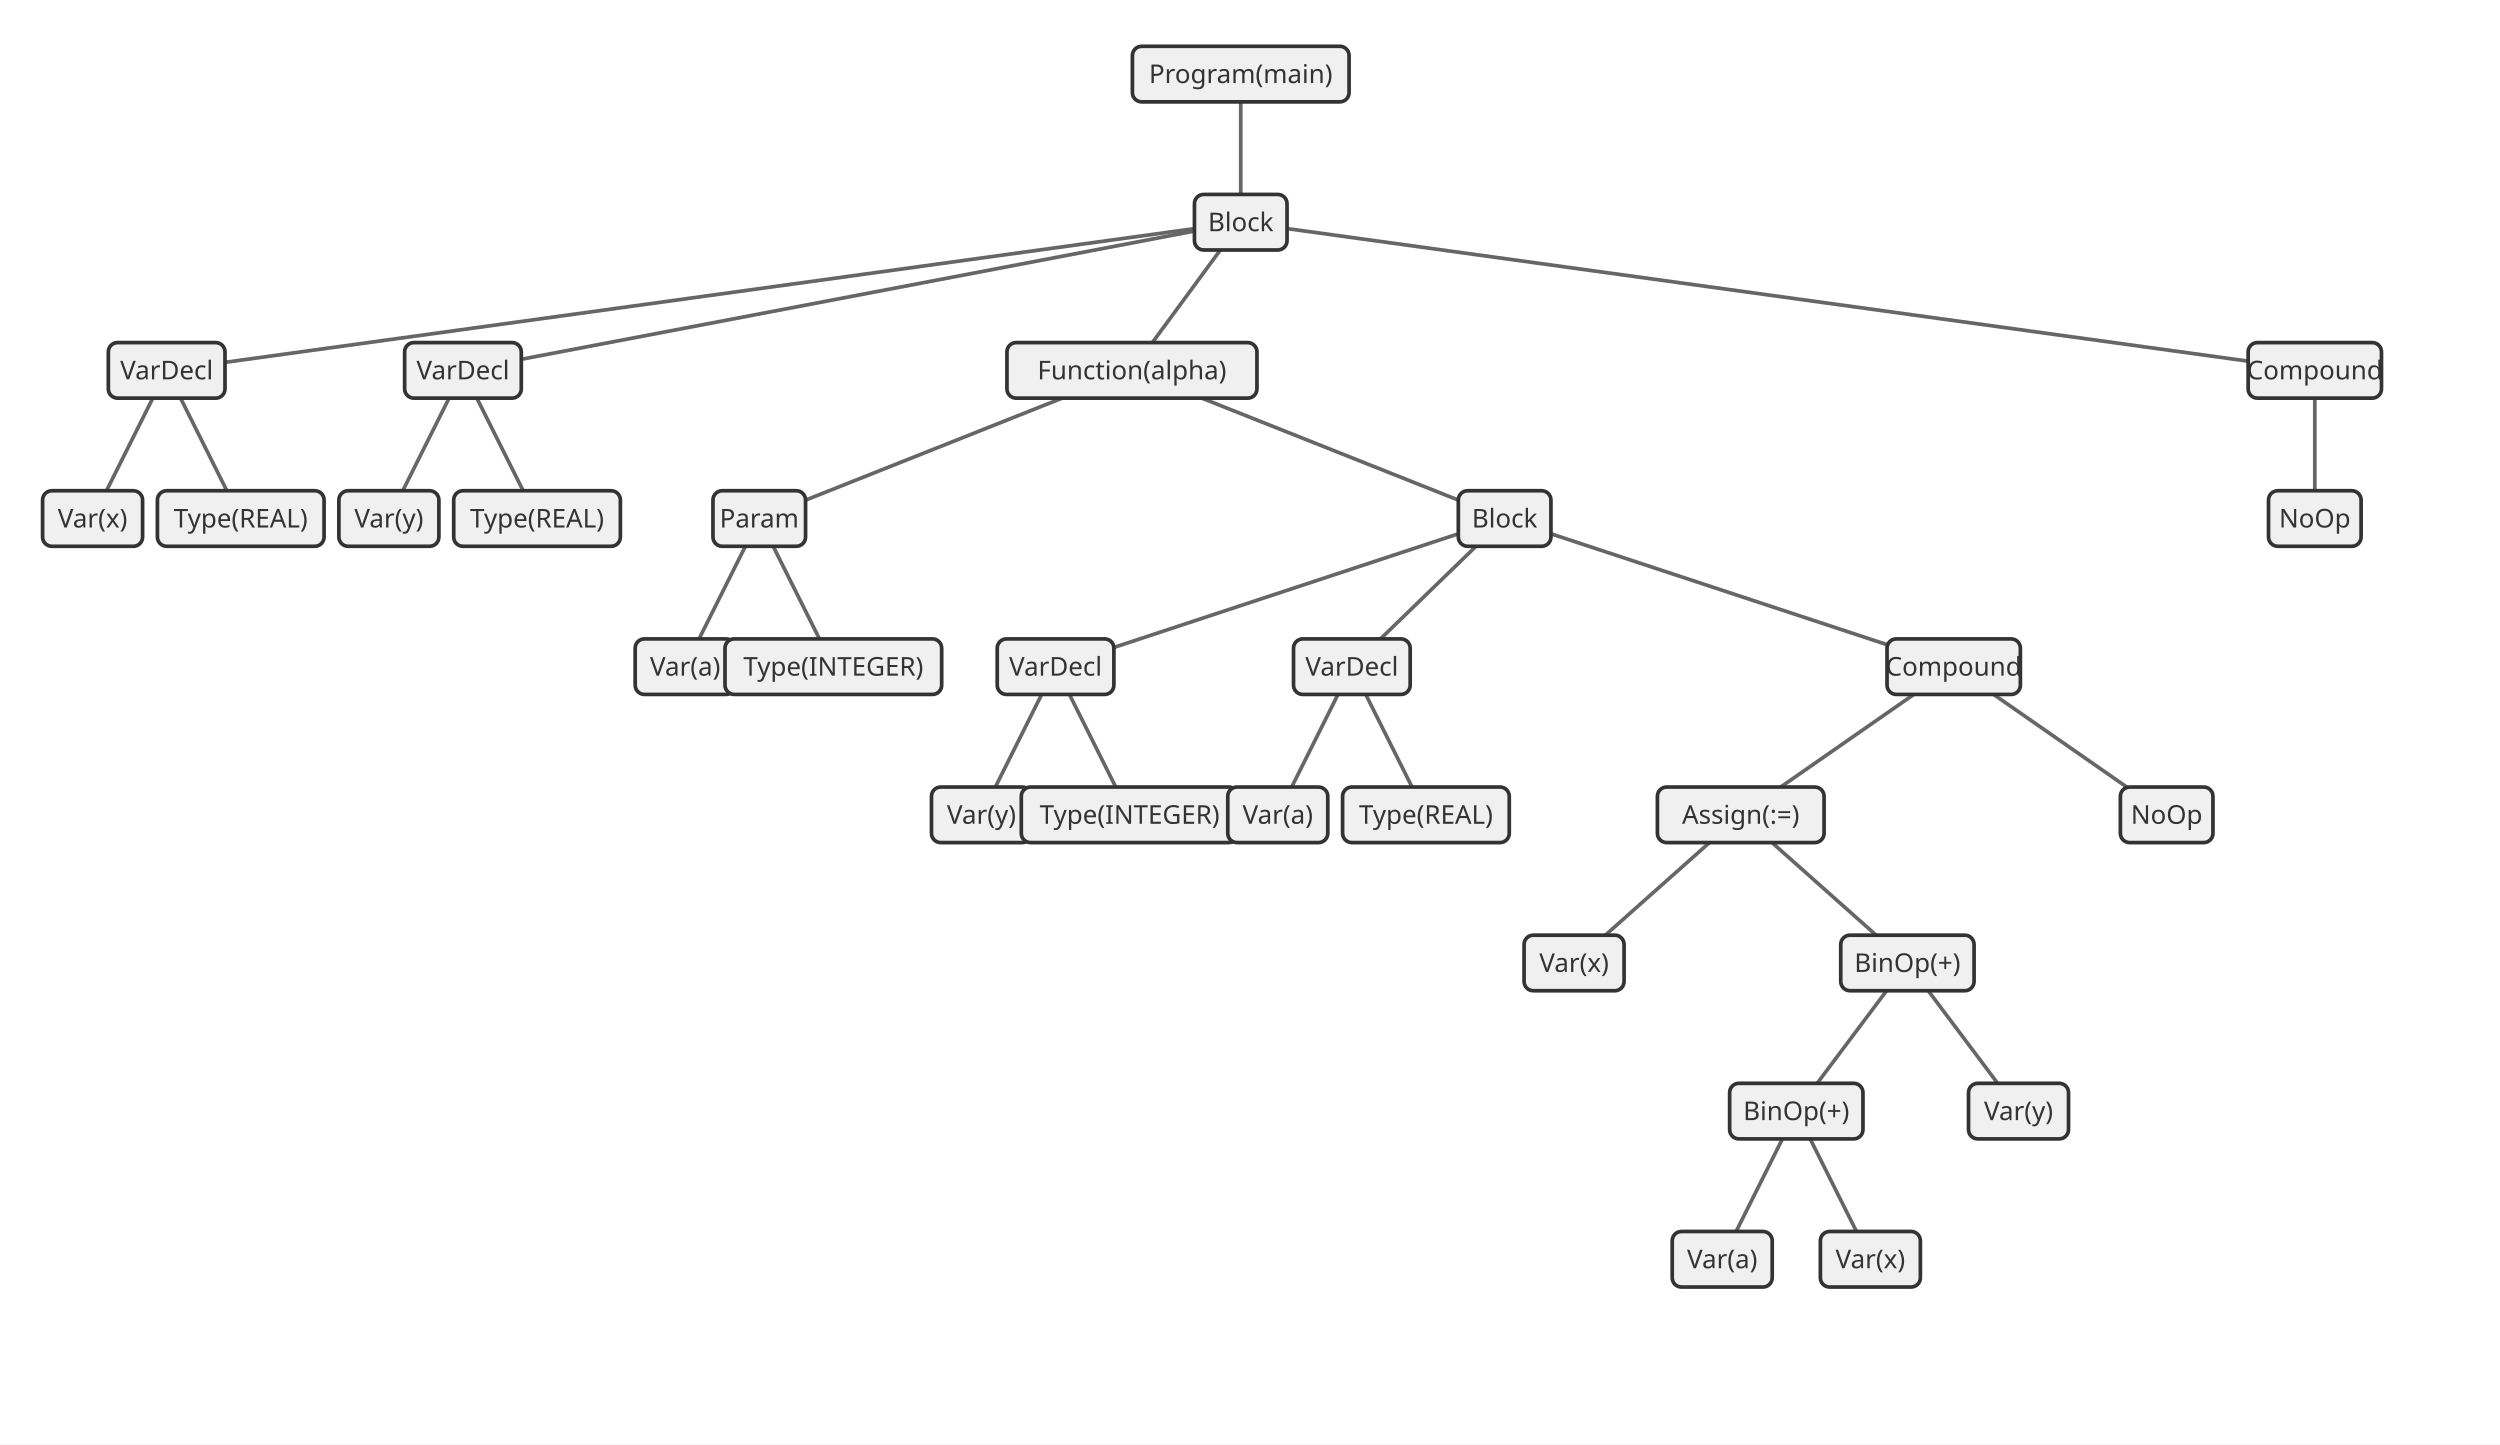
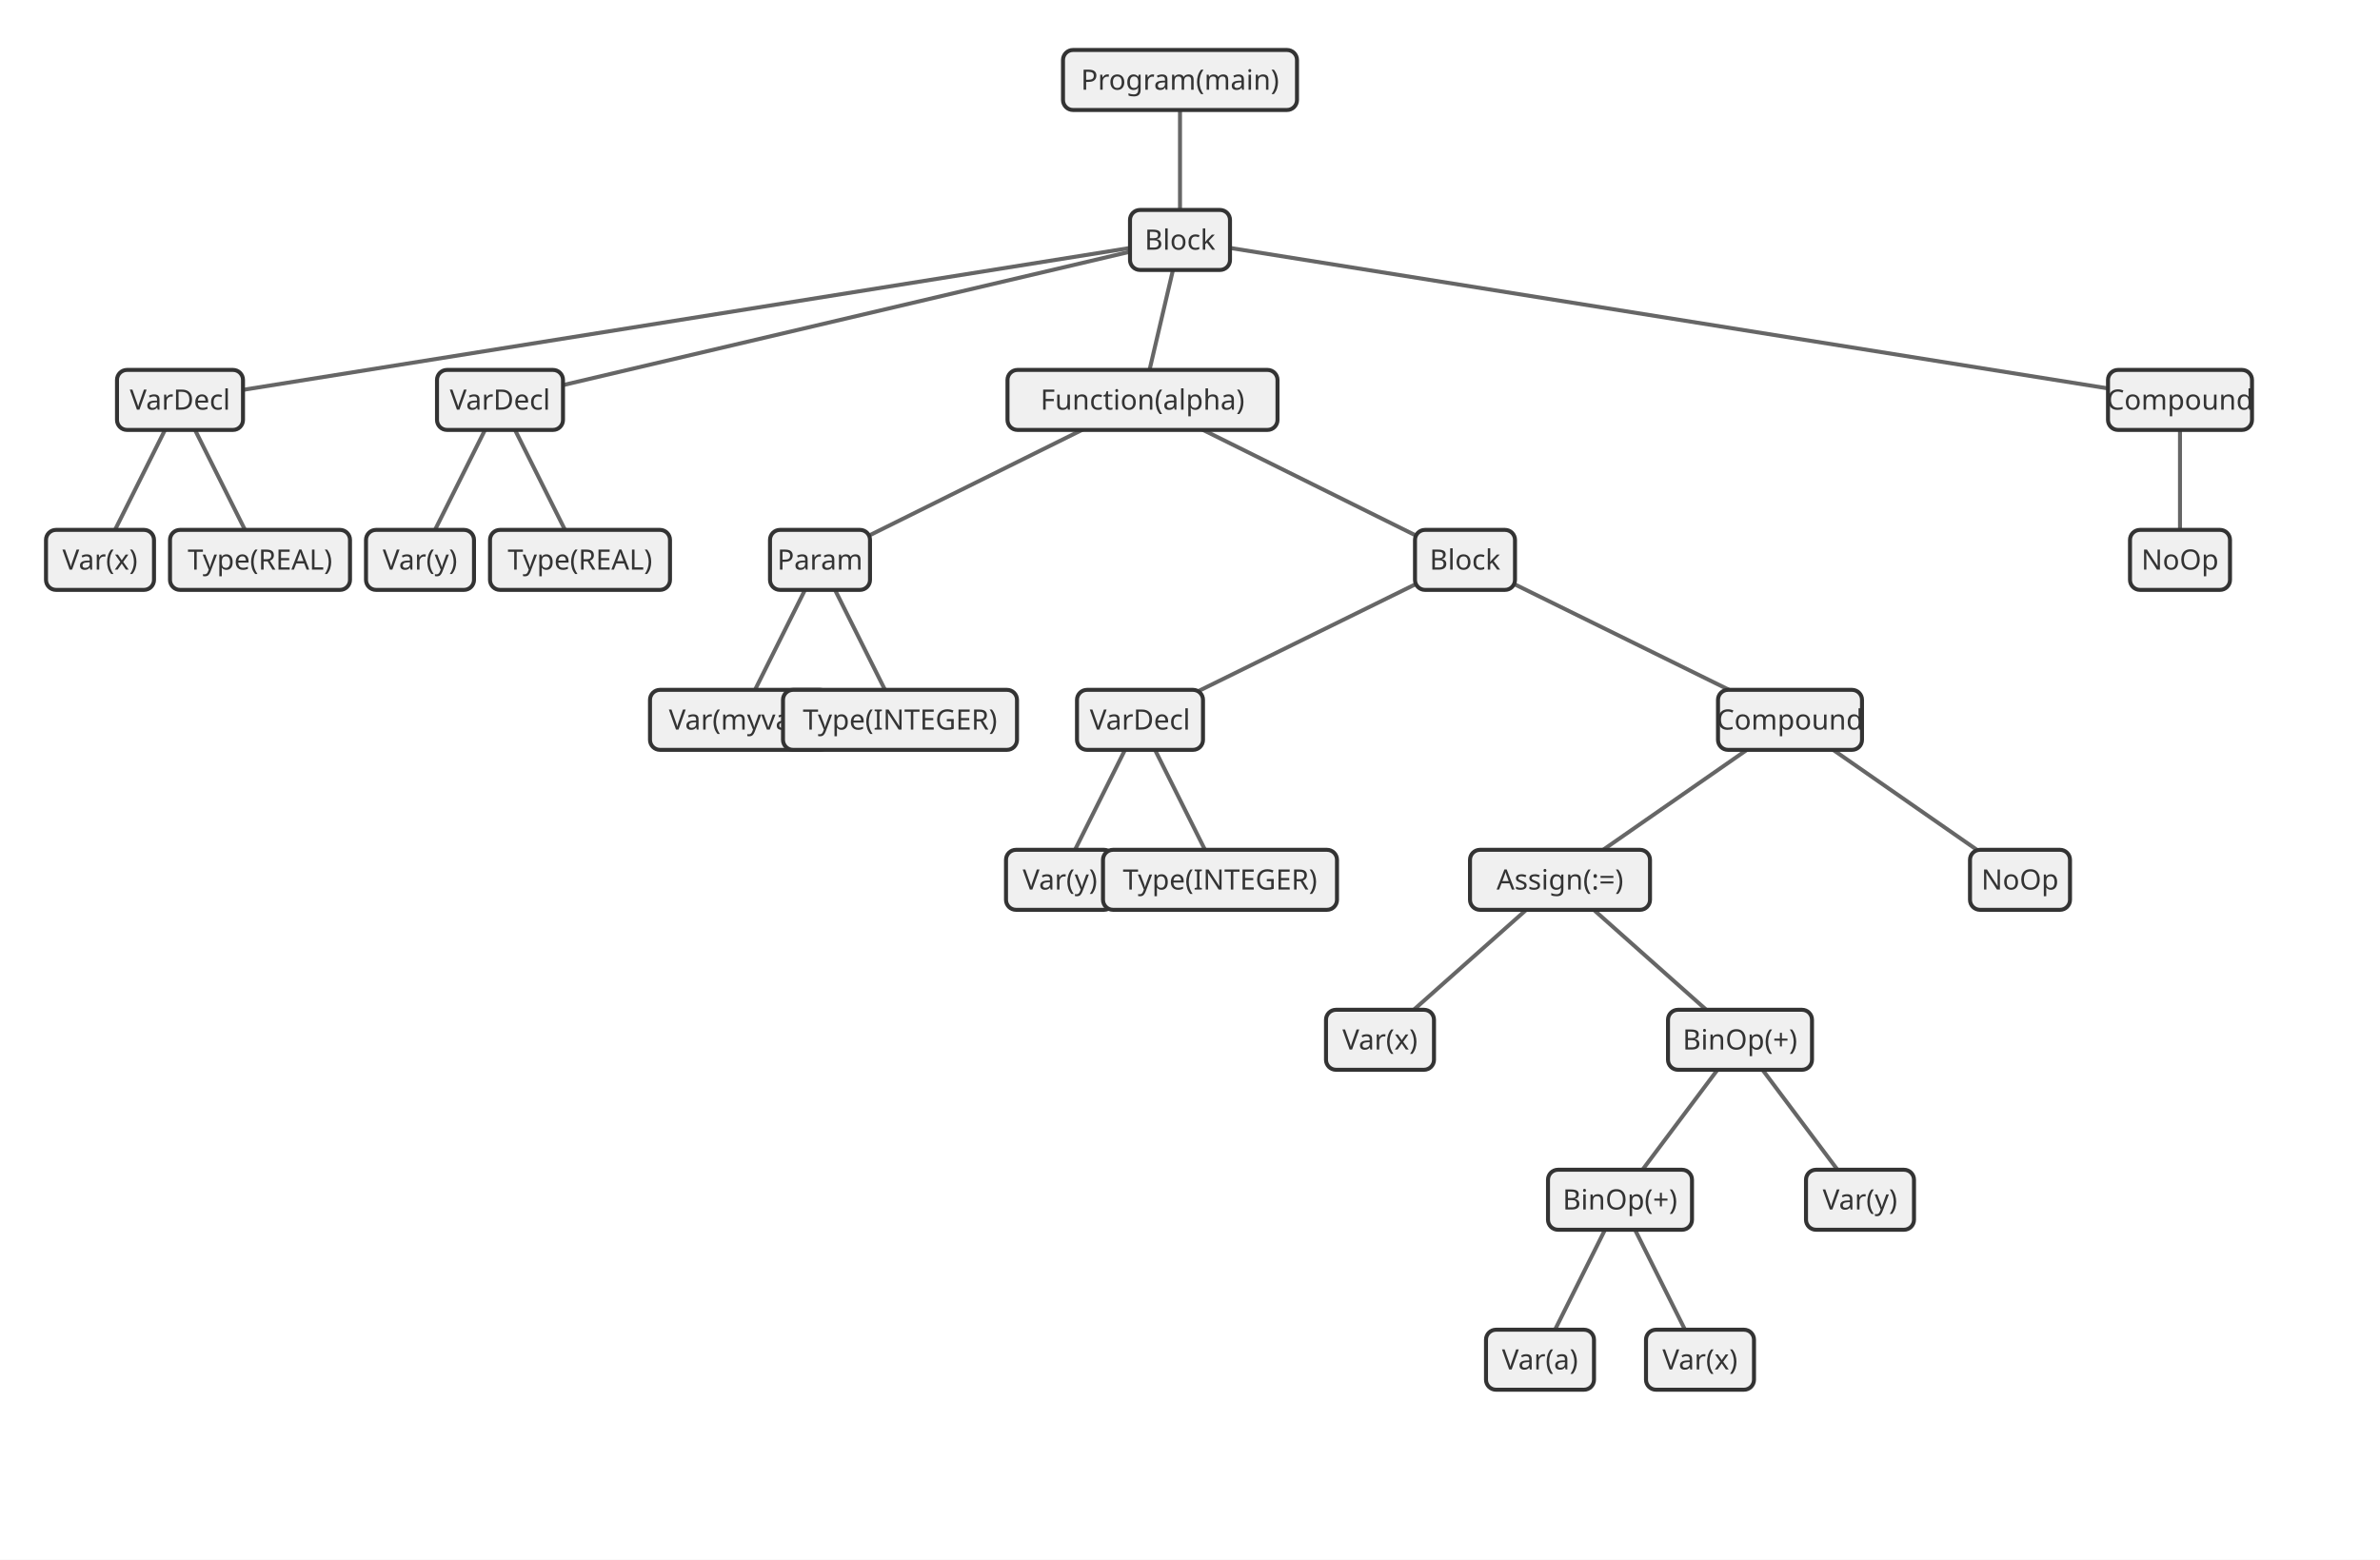
- <svg xmlns="http://www.w3.org/2000/svg" width="1350" height="780">
+ <svg xmlns="http://www.w3.org/2000/svg" width="1190" height="780">
  <style>
            .node { fill: #f0f0f0; stroke: #333; stroke-width: 2; }
            .text { font-family: sans-serif; font-size: 14px; text-anchor: middle; dominant-baseline: middle; fill: #333; }
            .link { stroke: #666; stroke-width: 2; }
        </style>
-   <rect x="0" y="0" width="1350" height="780" fill="#ffffff" />
-   <line x1="670" y1="40" x2="670" y2="120" class="link" />
-   <line x1="670" y1="120" x2="90" y2="200" class="link" />
-   <line x1="670" y1="120" x2="250" y2="200" class="link" />
-   <line x1="670" y1="120" x2="611.25" y2="200" class="link" />
-   <line x1="670" y1="120" x2="1250" y2="200" class="link" />
+   <rect x="0" y="0" width="1190" height="780" fill="#ffffff" />
+   <line x1="590" y1="40" x2="590" y2="120" class="link" />
+   <line x1="590" y1="120" x2="90" y2="200" class="link" />
+   <line x1="590" y1="120" x2="250" y2="200" class="link" />
+   <line x1="590" y1="120" x2="571.25" y2="200" class="link" />
+   <line x1="590" y1="120" x2="1090" y2="200" class="link" />
  <line x1="90" y1="200" x2="50" y2="280" class="link" />
  <line x1="90" y1="200" x2="130" y2="280" class="link" />
  <line x1="250" y1="200" x2="210" y2="280" class="link" />
  <line x1="250" y1="200" x2="290" y2="280" class="link" />
-   <line x1="611.25" y1="200" x2="410" y2="280" class="link" />
-   <line x1="611.25" y1="200" x2="812.5" y2="280" class="link" />
+   <line x1="571.25" y1="200" x2="410" y2="280" class="link" />
+   <line x1="571.25" y1="200" x2="732.5" y2="280" class="link" />
  <line x1="410" y1="280" x2="370" y2="360" class="link" />
  <line x1="410" y1="280" x2="450" y2="360" class="link" />
-   <line x1="812.5" y1="280" x2="570" y2="360" class="link" />
-   <line x1="812.5" y1="280" x2="730" y2="360" class="link" />
-   <line x1="812.5" y1="280" x2="1055" y2="360" class="link" />
+   <line x1="732.5" y1="280" x2="570" y2="360" class="link" />
+   <line x1="732.5" y1="280" x2="895" y2="360" class="link" />
  <line x1="570" y1="360" x2="530" y2="440" class="link" />
  <line x1="570" y1="360" x2="610" y2="440" class="link" />
-   <line x1="730" y1="360" x2="690" y2="440" class="link" />
-   <line x1="730" y1="360" x2="770" y2="440" class="link" />
-   <line x1="1055" y1="360" x2="940" y2="440" class="link" />
-   <line x1="1055" y1="360" x2="1170" y2="440" class="link" />
-   <line x1="940" y1="440" x2="850" y2="520" class="link" />
-   <line x1="940" y1="440" x2="1030" y2="520" class="link" />
-   <line x1="1030" y1="520" x2="970" y2="600" class="link" />
-   <line x1="1030" y1="520" x2="1090" y2="600" class="link" />
-   <line x1="970" y1="600" x2="930" y2="680" class="link" />
-   <line x1="970" y1="600" x2="1010" y2="680" class="link" />
-   <line x1="1250" y1="200" x2="1250" y2="280" class="link" />
-   <g transform="translate(670, 40)">
+   <line x1="895" y1="360" x2="780" y2="440" class="link" />
+   <line x1="895" y1="360" x2="1010" y2="440" class="link" />
+   <line x1="780" y1="440" x2="690" y2="520" class="link" />
+   <line x1="780" y1="440" x2="870" y2="520" class="link" />
+   <line x1="870" y1="520" x2="810" y2="600" class="link" />
+   <line x1="870" y1="520" x2="930" y2="600" class="link" />
+   <line x1="810" y1="600" x2="770" y2="680" class="link" />
+   <line x1="810" y1="600" x2="850" y2="680" class="link" />
+   <line x1="1090" y1="200" x2="1090" y2="280" class="link" />
+   <g transform="translate(590, 40)">
    <rect x="-58.5" y="-15" width="117" height="30" rx="5" class="node" />
    <text class="text">Program(main)</text>
  </g>
-   <g transform="translate(670, 120)">
+   <g transform="translate(590, 120)">
    <rect x="-25" y="-15" width="50" height="30" rx="5" class="node" />
    <text class="text">Block</text>
  </g>
  <g transform="translate(90, 200)">
    <rect x="-31.5" y="-15" width="63" height="30" rx="5" class="node" />
    <text class="text">VarDecl</text>
  </g>
  <g transform="translate(50, 280)">
    <rect x="-27" y="-15" width="54" height="30" rx="5" class="node" />
    <text class="text">Var(x)</text>
  </g>
  <g transform="translate(130, 280)">
    <rect x="-45" y="-15" width="90" height="30" rx="5" class="node" />
    <text class="text">Type(REAL)</text>
  </g>
  <g transform="translate(250, 200)">
    <rect x="-31.5" y="-15" width="63" height="30" rx="5" class="node" />
    <text class="text">VarDecl</text>
  </g>
  <g transform="translate(210, 280)">
    <rect x="-27" y="-15" width="54" height="30" rx="5" class="node" />
    <text class="text">Var(y)</text>
  </g>
  <g transform="translate(290, 280)">
    <rect x="-45" y="-15" width="90" height="30" rx="5" class="node" />
    <text class="text">Type(REAL)</text>
  </g>
-   <g transform="translate(611.25, 200)">
+   <g transform="translate(571.25, 200)">
    <rect x="-67.5" y="-15" width="135" height="30" rx="5" class="node" />
    <text class="text">Function(alpha)</text>
  </g>
  <g transform="translate(410, 280)">
    <rect x="-25" y="-15" width="50" height="30" rx="5" class="node" />
    <text class="text">Param</text>
  </g>
  <g transform="translate(370, 360)">
-     <rect x="-27" y="-15" width="54" height="30" rx="5" class="node" />
-     <text class="text">Var(a)</text>
+     <rect x="-45" y="-15" width="90" height="30" rx="5" class="node" />
+     <text class="text">Var(myvar)</text>
  </g>
  <g transform="translate(450, 360)">
    <rect x="-58.5" y="-15" width="117" height="30" rx="5" class="node" />
    <text class="text">Type(INTEGER)</text>
  </g>
-   <g transform="translate(812.5, 280)">
+   <g transform="translate(732.5, 280)">
    <rect x="-25" y="-15" width="50" height="30" rx="5" class="node" />
    <text class="text">Block</text>
  </g>
  <g transform="translate(570, 360)">
    <rect x="-31.5" y="-15" width="63" height="30" rx="5" class="node" />
    <text class="text">VarDecl</text>
  </g>
  <g transform="translate(530, 440)">
    <rect x="-27" y="-15" width="54" height="30" rx="5" class="node" />
    <text class="text">Var(y)</text>
  </g>
  <g transform="translate(610, 440)">
    <rect x="-58.5" y="-15" width="117" height="30" rx="5" class="node" />
    <text class="text">Type(INTEGER)</text>
  </g>
-   <g transform="translate(730, 360)">
-     <rect x="-31.5" y="-15" width="63" height="30" rx="5" class="node" />
-     <text class="text">VarDecl</text>
+   <g transform="translate(895, 360)">
+     <rect x="-36" y="-15" width="72" height="30" rx="5" class="node" />
+     <text class="text">Compound</text>
  </g>
-   <g transform="translate(690, 440)">
+   <g transform="translate(780, 440)">
+     <rect x="-45" y="-15" width="90" height="30" rx="5" class="node" />
+     <text class="text">Assign(:=)</text>
+   </g>
+   <g transform="translate(690, 520)">
+     <rect x="-27" y="-15" width="54" height="30" rx="5" class="node" />
+     <text class="text">Var(x)</text>
+   </g>
+   <g transform="translate(870, 520)">
+     <rect x="-36" y="-15" width="72" height="30" rx="5" class="node" />
+     <text class="text">BinOp(+)</text>
+   </g>
+   <g transform="translate(810, 600)">
+     <rect x="-36" y="-15" width="72" height="30" rx="5" class="node" />
+     <text class="text">BinOp(+)</text>
+   </g>
+   <g transform="translate(770, 680)">
    <rect x="-27" y="-15" width="54" height="30" rx="5" class="node" />
    <text class="text">Var(a)</text>
  </g>
-   <g transform="translate(770, 440)">
-     <rect x="-45" y="-15" width="90" height="30" rx="5" class="node" />
-     <text class="text">Type(REAL)</text>
+   <g transform="translate(850, 680)">
+     <rect x="-27" y="-15" width="54" height="30" rx="5" class="node" />
+     <text class="text">Var(x)</text>
  </g>
-   <g transform="translate(1055, 360)">
+   <g transform="translate(930, 600)">
+     <rect x="-27" y="-15" width="54" height="30" rx="5" class="node" />
+     <text class="text">Var(y)</text>
+   </g>
+   <g transform="translate(1010, 440)">
+     <rect x="-25" y="-15" width="50" height="30" rx="5" class="node" />
+     <text class="text">NoOp</text>
+   </g>
+   <g transform="translate(1090, 200)">
    <rect x="-36" y="-15" width="72" height="30" rx="5" class="node" />
    <text class="text">Compound</text>
  </g>
-   <g transform="translate(940, 440)">
-     <rect x="-45" y="-15" width="90" height="30" rx="5" class="node" />
-     <text class="text">Assign(:=)</text>
-   </g>
-   <g transform="translate(850, 520)">
-     <rect x="-27" y="-15" width="54" height="30" rx="5" class="node" />
-     <text class="text">Var(x)</text>
-   </g>
-   <g transform="translate(1030, 520)">
-     <rect x="-36" y="-15" width="72" height="30" rx="5" class="node" />
-     <text class="text">BinOp(+)</text>
-   </g>
-   <g transform="translate(970, 600)">
-     <rect x="-36" y="-15" width="72" height="30" rx="5" class="node" />
-     <text class="text">BinOp(+)</text>
-   </g>
-   <g transform="translate(930, 680)">
-     <rect x="-27" y="-15" width="54" height="30" rx="5" class="node" />
-     <text class="text">Var(a)</text>
-   </g>
-   <g transform="translate(1010, 680)">
-     <rect x="-27" y="-15" width="54" height="30" rx="5" class="node" />
-     <text class="text">Var(x)</text>
-   </g>
-   <g transform="translate(1090, 600)">
-     <rect x="-27" y="-15" width="54" height="30" rx="5" class="node" />
-     <text class="text">Var(y)</text>
-   </g>
-   <g transform="translate(1170, 440)">
-     <rect x="-25" y="-15" width="50" height="30" rx="5" class="node" />
-     <text class="text">NoOp</text>
-   </g>
-   <g transform="translate(1250, 200)">
-     <rect x="-36" y="-15" width="72" height="30" rx="5" class="node" />
-     <text class="text">Compound</text>
-   </g>
-   <g transform="translate(1250, 280)">
+   <g transform="translate(1090, 280)">
    <rect x="-25" y="-15" width="50" height="30" rx="5" class="node" />
    <text class="text">NoOp</text>
  </g>
</svg>
